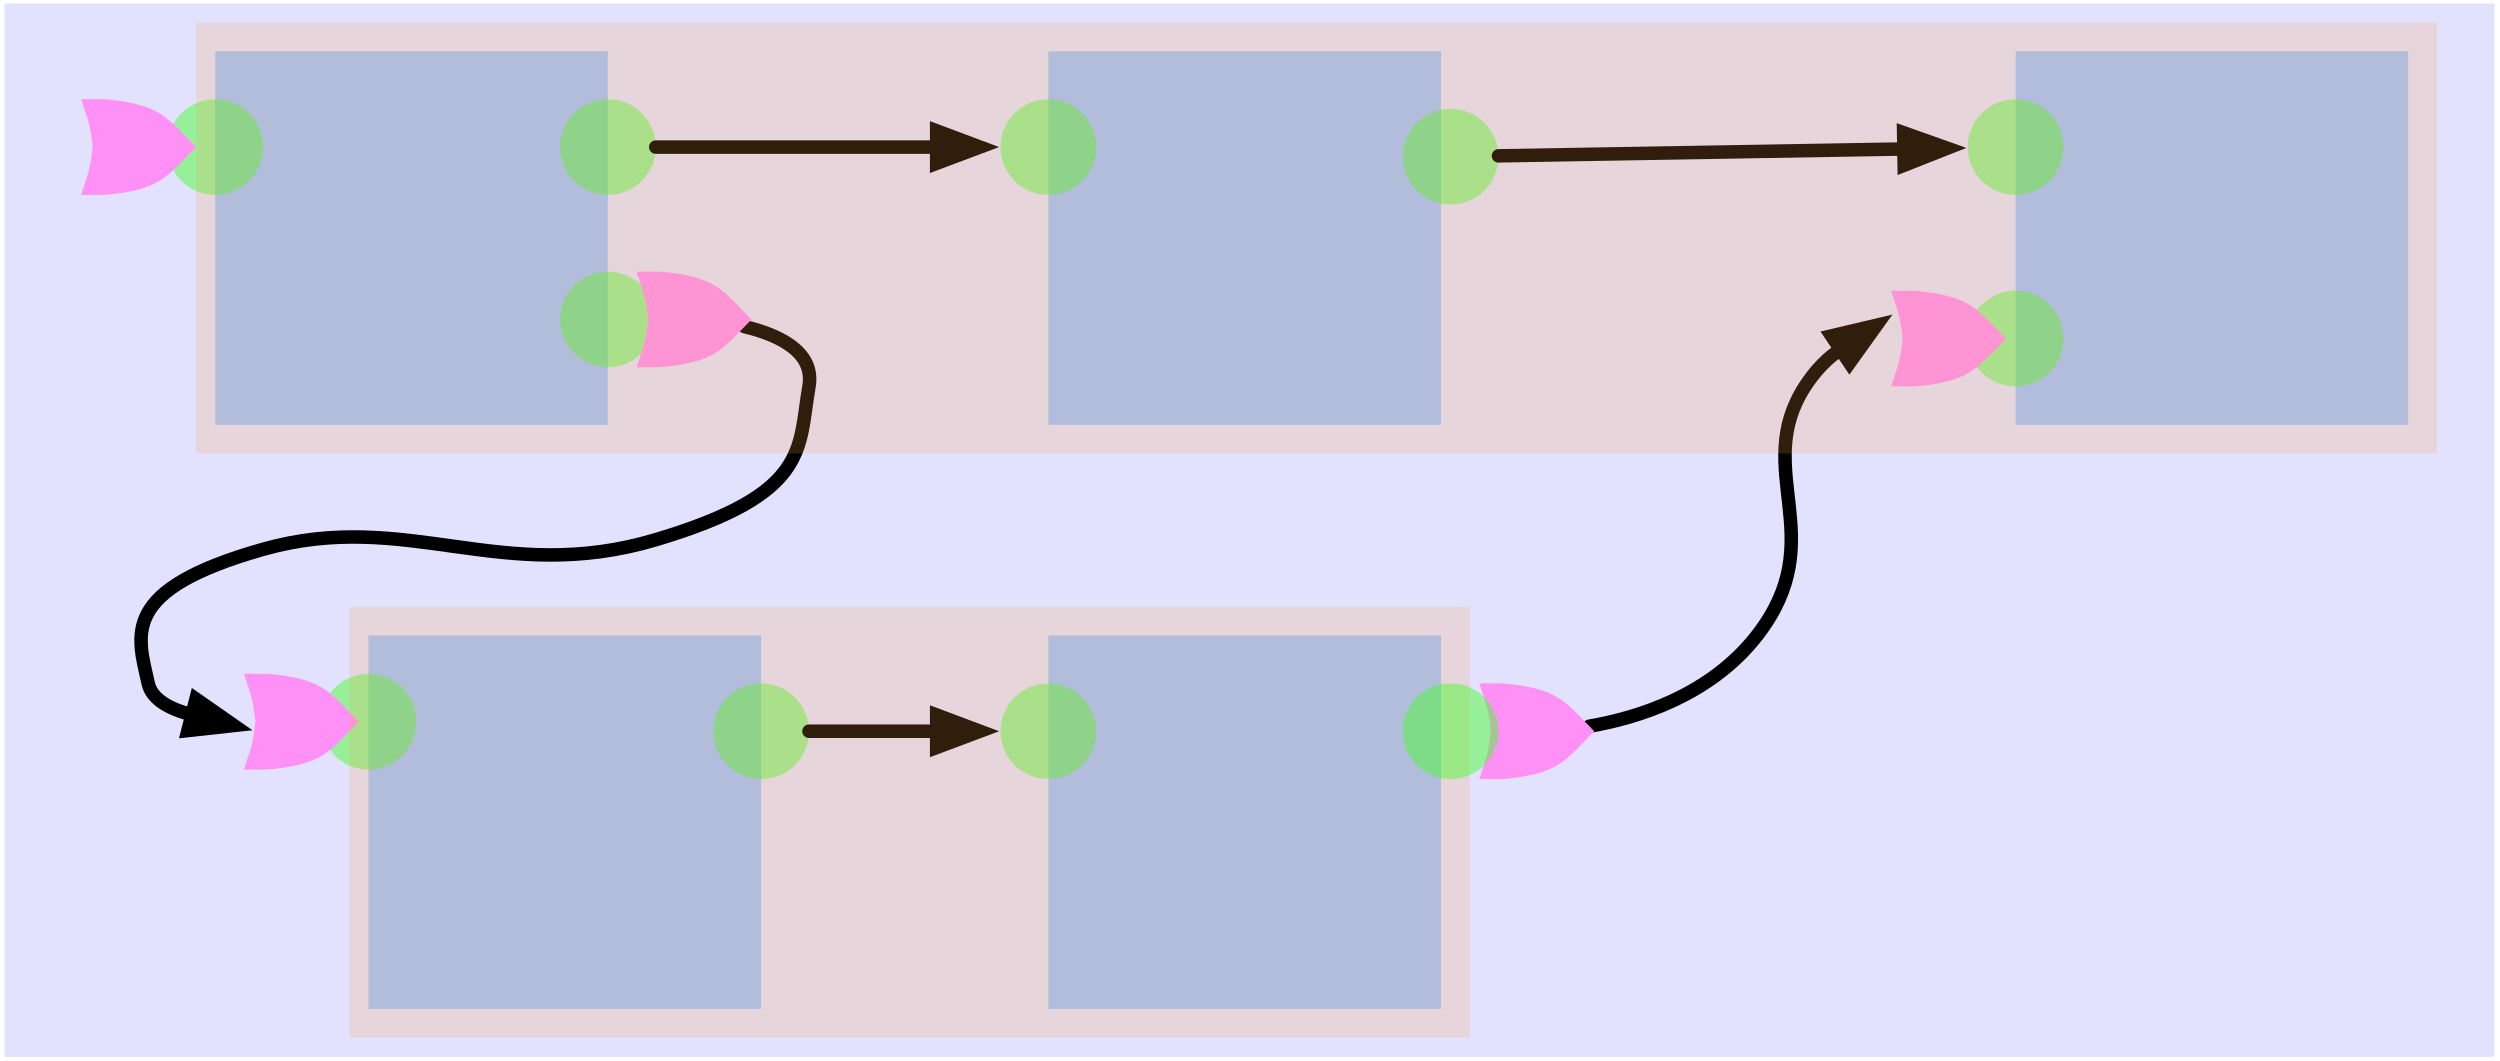
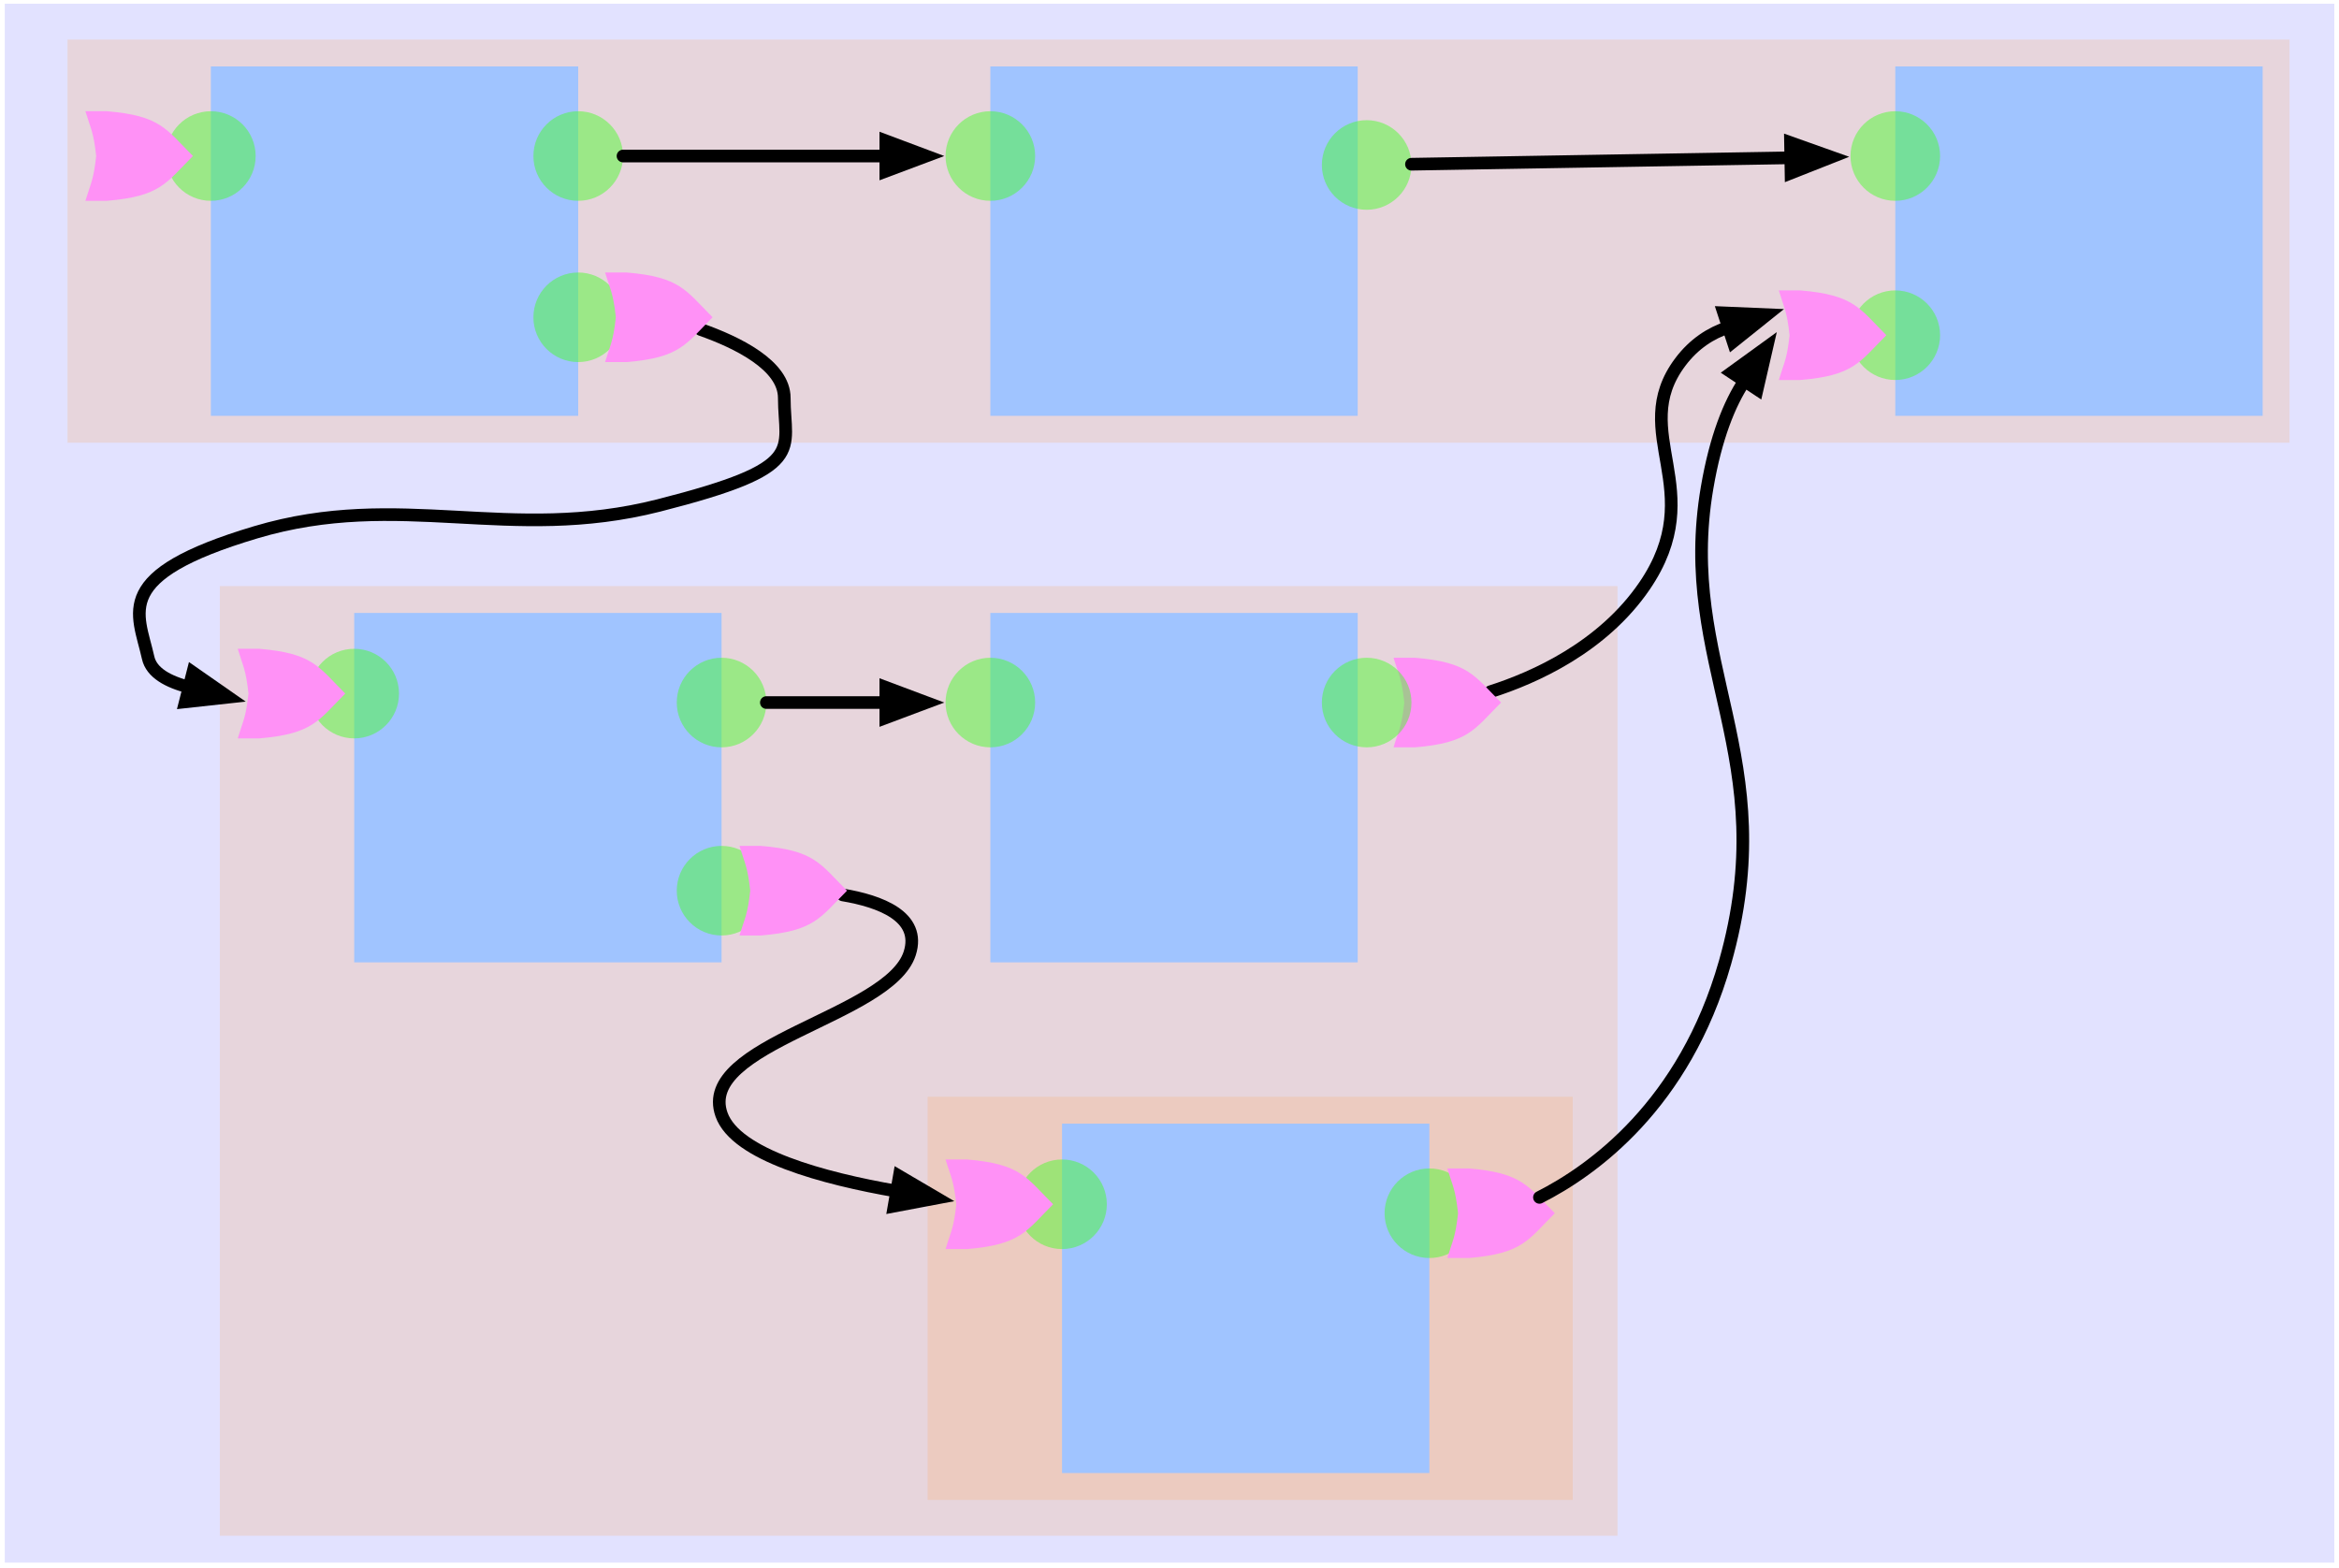
- <svg xmlns="http://www.w3.org/2000/svg" version="1.1" viewBox="27 33 740 314" width="740pt" height="314pt">
+ <svg xmlns="http://www.w3.org/2000/svg" version="1.1" viewBox="24 13 740 496" width="740pt" height="496pt">
  <defs>
    <marker orient="auto" overflow="visible" markerUnits="strokeWidth" id="FilledArrow_Marker" viewBox="-1 -3 6 6" markerWidth="6" markerHeight="6" color="black">
      <g>
        <path d="M 3.2 0 L 0 -1.2 L 0 1.2 Z" fill="currentColor" stroke="currentColor" stroke-width="1" />
      </g>
    </marker>
  </defs>
  <g stroke="none" stroke-opacity="1" stroke-dasharray="none" fill="none" fill-opacity="1">
    <rect fill="white" width="806" height="536" />
    <g>
-       <rect x="28.346" y="34.016" width="737.008" height="311.811" fill="#66f" fill-opacity=".19" />
-       <rect x="28.346" y="34.016" width="737.008" height="311.811" stroke="black" stroke-linecap="round" stroke-linejoin="round" stroke-width="0" />
-       <rect x="90.709" y="48.189" width="116.22" height="110.551" fill="#a0c4ff" />
-       <rect x="90.709" y="48.189" width="116.22" height="110.551" stroke="black" stroke-linecap="round" stroke-linejoin="round" stroke-width="0" />
-       <rect x="337.323" y="48.189" width="116.22" height="110.551" fill="#a0c4ff" />
-       <rect x="337.323" y="48.189" width="116.22" height="110.551" stroke="black" stroke-linecap="round" stroke-linejoin="round" stroke-width="0" />
-       <circle cx="337.323" cy="76.535" r="14.173" fill="#42ff23" fill-opacity=".46" />
-       <circle cx="337.323" cy="76.535" r="14.173" stroke="black" stroke-linecap="round" stroke-linejoin="round" stroke-width="0" />
-       <circle cx="90.709" cy="76.535" r="14.173" fill="#42ff23" fill-opacity=".46" />
-       <circle cx="90.709" cy="76.535" r="14.173" stroke="black" stroke-linecap="round" stroke-linejoin="round" stroke-width="0" />
-       <rect x="623.622" y="48.189" width="116.22" height="110.551" fill="#a0c4ff" />
-       <rect x="623.622" y="48.189" width="116.22" height="110.551" stroke="black" stroke-linecap="round" stroke-linejoin="round" stroke-width="0" />
-       <circle cx="623.622" cy="76.535" r="14.173" fill="#42ff23" fill-opacity=".46" />
-       <circle cx="623.622" cy="76.535" r="14.173" stroke="black" stroke-linecap="round" stroke-linejoin="round" stroke-width="0" />
-       <circle cx="623.622" cy="133.228" r="14.173" fill="#42ff23" fill-opacity=".46" />
-       <circle cx="623.622" cy="133.228" r="14.173" stroke="black" stroke-linecap="round" stroke-linejoin="round" stroke-width="0" />
-       <circle cx="206.929" cy="127.559" r="14.173" fill="#42ff23" fill-opacity=".46" />
-       <circle cx="206.929" cy="127.559" r="14.173" stroke="black" stroke-linecap="round" stroke-linejoin="round" stroke-width="0" />
-       <circle cx="206.929" cy="76.535" r="14.173" fill="#42ff23" fill-opacity=".46" />
-       <circle cx="206.929" cy="76.535" r="14.173" stroke="black" stroke-linecap="round" stroke-linejoin="round" stroke-width="0" />
-       <path d="M 247.374 129.678 C 257.319 132.052 268.26 137.033 266.457 147.402 C 263.244 165.872 266.877 179.104 221.102 192.756 C 175.327 206.408 147.445 183.545 104.882 195.591 C 62.319 207.637 67.654 220.82 70.866 235.276 C 71.924 240.038 77.208 242.893 83.819 244.581" marker-end="url(#FilledArrow_Marker)" stroke="black" stroke-linecap="round" stroke-linejoin="round" stroke-width="4" />
-       <line x1="221.102" y1="76.535" x2="304.25" y2="76.535" marker-end="url(#FilledArrow_Marker)" stroke="black" stroke-linecap="round" stroke-linejoin="round" stroke-width="4" />
-       <path d="M 497.433 247.961 C 511.92 245.471 533.303 238.824 547.087 221.102 C 569.573 192.192 545.198 172.297 561.26 147.402 C 564.457 142.445 568.067 138.901 571.798 136.402" marker-end="url(#FilledArrow_Marker)" stroke="black" stroke-linecap="round" stroke-linejoin="round" stroke-width="4" />
-       <path d="M 215.433 141.732 L 222.236 141.732 C 239.244 140.315 240.945 136.063 249.449 127.559 C 240.945 119.055 239.244 114.803 222.236 113.386 L 215.433 113.386 C 217.134 119.055 217.984 119.764 218.835 127.559 C 217.984 135.354 217.134 136.063 215.433 141.732" fill="#ff91f6" />
-       <path d="M 215.433 141.732 L 222.236 141.732 C 239.244 140.315 240.945 136.063 249.449 127.559 C 240.945 119.055 239.244 114.803 222.236 113.386 L 215.433 113.386 C 217.134 119.055 217.984 119.764 218.835 127.559 C 217.984 135.354 217.134 136.063 215.433 141.732" stroke="black" stroke-linecap="round" stroke-linejoin="round" stroke-width="0" />
-       <path d="M 586.772 147.402 L 593.575 147.402 C 610.583 145.984 612.283 141.732 620.787 133.228 C 612.283 124.724 610.583 120.472 593.575 119.055 L 586.772 119.055 C 588.472 124.724 589.323 125.433 590.173 133.228 C 589.323 141.024 588.472 141.732 586.772 147.402" fill="#ff91f6" />
-       <path d="M 586.772 147.402 L 593.575 147.402 C 610.583 145.984 612.283 141.732 620.787 133.228 C 612.283 124.724 610.583 120.472 593.575 119.055 L 586.772 119.055 C 588.472 124.724 589.323 125.433 590.173 133.228 C 589.323 141.024 588.472 141.732 586.772 147.402" stroke="black" stroke-linecap="round" stroke-linejoin="round" stroke-width="0" />
-       <path d="M 464.882 263.622 L 471.685 263.622 C 488.693 262.205 490.394 257.953 498.898 249.449 C 490.394 240.945 488.693 236.693 471.685 235.276 L 464.882 235.276 C 466.583 240.945 467.433 241.654 468.283 249.449 C 467.433 257.244 466.583 257.953 464.882 263.622" fill="#ff91f6" />
-       <path d="M 464.882 263.622 L 471.685 263.622 C 488.693 262.205 490.394 257.953 498.898 249.449 C 490.394 240.945 488.693 236.693 471.685 235.276 L 464.882 235.276 C 466.583 240.945 467.433 241.654 468.283 249.449 C 467.433 257.244 466.583 257.953 464.882 263.622" stroke="black" stroke-linecap="round" stroke-linejoin="round" stroke-width="0" />
-       <path d="M 51.024 90.709 L 57.827 90.709 C 74.835 89.291 76.535 85.039 85.039 76.535 C 76.535 68.031 74.835 63.78 57.827 62.362 L 51.024 62.362 C 52.724 68.031 53.575 68.74 54.425 76.535 C 53.575 84.331 52.724 85.039 51.024 90.709" fill="#ff91f6" />
-       <path d="M 51.024 90.709 L 57.827 90.709 C 74.835 89.291 76.535 85.039 85.039 76.535 C 76.535 68.031 74.835 63.78 57.827 62.362 L 51.024 62.362 C 52.724 68.031 53.575 68.74 54.425 76.535 C 53.575 84.331 52.724 85.039 51.024 90.709" stroke="black" stroke-linecap="round" stroke-linejoin="round" stroke-width="0" />
-       <rect x="136.063" y="221.102" width="116.22" height="110.551" fill="#a0c4ff" />
-       <rect x="136.063" y="221.102" width="116.22" height="110.551" stroke="black" stroke-linecap="round" stroke-linejoin="round" stroke-width="0" />
-       <circle cx="136.063" cy="246.614" r="14.173" fill="#42ff23" fill-opacity=".46" />
-       <circle cx="136.063" cy="246.614" r="14.173" stroke="black" stroke-linecap="round" stroke-linejoin="round" stroke-width="0" />
-       <path d="M 99.213 260.787 L 106.016 260.787 C 123.024 259.37 124.724 255.118 133.228 246.614 C 124.724 238.11 123.024 233.858 106.016 232.441 L 99.213 232.441 C 100.913 238.11 101.764 238.819 102.614 246.614 C 101.764 254.409 100.913 255.118 99.213 260.787" fill="#ff91f6" />
-       <path d="M 99.213 260.787 L 106.016 260.787 C 123.024 259.37 124.724 255.118 133.228 246.614 C 124.724 238.11 123.024 233.858 106.016 232.441 L 99.213 232.441 C 100.913 238.11 101.764 238.819 102.614 246.614 C 101.764 254.409 100.913 255.118 99.213 260.787" stroke="black" stroke-linecap="round" stroke-linejoin="round" stroke-width="0" />
-       <rect x="337.323" y="221.102" width="116.22" height="110.551" fill="#a0c4ff" />
-       <rect x="337.323" y="221.102" width="116.22" height="110.551" stroke="black" stroke-linecap="round" stroke-linejoin="round" stroke-width="0" />
-       <circle cx="337.323" cy="249.449" r="14.173" fill="#42ff23" fill-opacity=".46" />
-       <circle cx="337.323" cy="249.449" r="14.173" stroke="black" stroke-linecap="round" stroke-linejoin="round" stroke-width="0" />
-       <circle cx="252.283" cy="249.449" r="14.173" fill="#42ff23" fill-opacity=".46" />
-       <circle cx="252.283" cy="249.449" r="14.173" stroke="black" stroke-linecap="round" stroke-linejoin="round" stroke-width="0" />
-       <line x1="266.457" y1="249.449" x2="304.25" y2="249.449" marker-end="url(#FilledArrow_Marker)" stroke="black" stroke-linecap="round" stroke-linejoin="round" stroke-width="4" />
-       <circle cx="456.378" cy="79.37" r="14.173" fill="#42ff23" fill-opacity=".46" />
-       <circle cx="456.378" cy="79.37" r="14.173" stroke="black" stroke-linecap="round" stroke-linejoin="round" stroke-width="0" />
-       <line x1="470.549" y1="79.13" x2="590.554" y2="77.096" marker-end="url(#FilledArrow_Marker)" stroke="black" stroke-linecap="round" stroke-linejoin="round" stroke-width="4" />
-       <rect x="130.394" y="212.598" width="331.654" height="127.559" fill="#ffa249" fill-opacity=".19" />
-       <rect x="130.394" y="212.598" width="331.654" height="127.559" stroke="black" stroke-linecap="round" stroke-linejoin="round" stroke-width="0" />
-       <circle cx="456.378" cy="249.449" r="14.173" fill="#42ff23" fill-opacity=".46" />
-       <circle cx="456.378" cy="249.449" r="14.173" stroke="black" stroke-linecap="round" stroke-linejoin="round" stroke-width="0" />
-       <rect x="85.039" y="39.685" width="663.307" height="127.559" fill="#ffa249" fill-opacity=".19" />
-       <rect x="85.039" y="39.685" width="663.307" height="127.559" stroke="black" stroke-linecap="round" stroke-linejoin="round" stroke-width="0" />
+       <rect x="25.512" y="14.173" width="737.008" height="493.228" fill="#66f" fill-opacity=".19" />
+       <rect x="25.512" y="14.173" width="737.008" height="493.228" stroke="black" stroke-linecap="round" stroke-linejoin="round" stroke-width="0" />
+       <rect x="93.543" y="198.425" width="442.205" height="300.472" fill="#ffa249" fill-opacity=".19" />
+       <rect x="93.543" y="198.425" width="442.205" height="300.472" stroke="black" stroke-linecap="round" stroke-linejoin="round" stroke-width="0" />
+       <rect x="45.354" y="25.512" width="702.992" height="127.559" fill="#ffa249" fill-opacity=".19" />
+       <rect x="45.354" y="25.512" width="702.992" height="127.559" stroke="black" stroke-linecap="round" stroke-linejoin="round" stroke-width="0" />
+       <rect x="90.709" y="34.016" width="116.22" height="110.551" fill="#a0c4ff" />
+       <rect x="90.709" y="34.016" width="116.22" height="110.551" stroke="black" stroke-linecap="round" stroke-linejoin="round" stroke-width="0" />
+       <rect x="337.323" y="34.016" width="116.22" height="110.551" fill="#a0c4ff" />
+       <rect x="337.323" y="34.016" width="116.22" height="110.551" stroke="black" stroke-linecap="round" stroke-linejoin="round" stroke-width="0" />
+       <circle cx="337.323" cy="62.362" r="14.173" fill="#42ff23" fill-opacity=".46" />
+       <circle cx="337.323" cy="62.362" r="14.173" stroke="black" stroke-linecap="round" stroke-linejoin="round" stroke-width="0" />
+       <circle cx="90.709" cy="62.362" r="14.173" fill="#42ff23" fill-opacity=".46" />
+       <circle cx="90.709" cy="62.362" r="14.173" stroke="black" stroke-linecap="round" stroke-linejoin="round" stroke-width="0" />
+       <rect x="623.622" y="34.016" width="116.22" height="110.551" fill="#a0c4ff" />
+       <rect x="623.622" y="34.016" width="116.22" height="110.551" stroke="black" stroke-linecap="round" stroke-linejoin="round" stroke-width="0" />
+       <circle cx="623.622" cy="62.362" r="14.173" fill="#42ff23" fill-opacity=".46" />
+       <circle cx="623.622" cy="62.362" r="14.173" stroke="black" stroke-linecap="round" stroke-linejoin="round" stroke-width="0" />
+       <circle cx="623.622" cy="119.055" r="14.173" fill="#42ff23" fill-opacity=".46" />
+       <circle cx="623.622" cy="119.055" r="14.173" stroke="black" stroke-linecap="round" stroke-linejoin="round" stroke-width="0" />
+       <circle cx="206.929" cy="113.386" r="14.173" fill="#42ff23" fill-opacity=".46" />
+       <circle cx="206.929" cy="113.386" r="14.173" stroke="black" stroke-linecap="round" stroke-linejoin="round" stroke-width="0" />
+       <circle cx="206.929" cy="62.362" r="14.173" fill="#42ff23" fill-opacity=".46" />
+       <circle cx="206.929" cy="62.362" r="14.173" stroke="black" stroke-linecap="round" stroke-linejoin="round" stroke-width="0" />
+       <path d="M 245.695 117.255 C 257.234 121.32 272.126 128.567 272.126 138.898 C 272.126 155.762 279.822 160.867 232.441 172.913 C 185.06 184.959 150.657 167.765 104.882 181.417 C 59.107 195.07 67.654 206.647 70.866 221.102 C 71.924 225.865 77.208 228.72 83.819 230.407" marker-end="url(#FilledArrow_Marker)" stroke="black" stroke-linecap="round" stroke-linejoin="round" stroke-width="4" />
+       <line x1="221.102" y1="62.362" x2="304.25" y2="62.362" marker-end="url(#FilledArrow_Marker)" stroke="black" stroke-linecap="round" stroke-linejoin="round" stroke-width="4" />
+       <path d="M 495.561 231.841 C 509.541 227.379 531.028 217.752 544.252 198.425 C 565.132 167.909 538.726 150.045 555.591 127.559 C 559.963 121.73 565.307 118.351 570.825 116.545" marker-end="url(#FilledArrow_Marker)" stroke="black" stroke-linecap="round" stroke-linejoin="round" stroke-width="4" />
+       <path d="M 215.433 127.559 L 222.236 127.559 C 239.244 126.142 240.945 121.89 249.449 113.386 C 240.945 104.882 239.244 100.63 222.236 99.213 L 215.433 99.213 C 217.134 104.882 217.984 105.591 218.835 113.386 C 217.984 121.181 217.134 121.89 215.433 127.559" fill="#ff91f6" />
+       <path d="M 215.433 127.559 L 222.236 127.559 C 239.244 126.142 240.945 121.89 249.449 113.386 C 240.945 104.882 239.244 100.63 222.236 99.213 L 215.433 99.213 C 217.134 104.882 217.984 105.591 218.835 113.386 C 217.984 121.181 217.134 121.89 215.433 127.559" stroke="black" stroke-linecap="round" stroke-linejoin="round" stroke-width="0" />
+       <path d="M 586.772 133.228 L 593.575 133.228 C 610.583 131.811 612.283 127.559 620.787 119.055 C 612.283 110.551 610.583 106.299 593.575 104.882 L 586.772 104.882 C 588.472 110.551 589.323 111.26 590.173 119.055 C 589.323 126.85 588.472 127.559 586.772 133.228" fill="#ff91f6" />
+       <path d="M 586.772 133.228 L 593.575 133.228 C 610.583 131.811 612.283 127.559 620.787 119.055 C 612.283 110.551 610.583 106.299 593.575 104.882 L 586.772 104.882 C 588.472 110.551 589.323 111.26 590.173 119.055 C 589.323 126.85 588.472 127.559 586.772 133.228" stroke="black" stroke-linecap="round" stroke-linejoin="round" stroke-width="0" />
+       <path d="M 464.882 249.449 L 471.685 249.449 C 488.693 248.031 490.394 243.78 498.898 235.276 C 490.394 226.772 488.693 222.52 471.685 221.102 L 464.882 221.102 C 466.583 226.772 467.433 227.48 468.283 235.276 C 467.433 243.071 466.583 243.78 464.882 249.449" fill="#ff91f6" />
+       <path d="M 464.882 249.449 L 471.685 249.449 C 488.693 248.031 490.394 243.78 498.898 235.276 C 490.394 226.772 488.693 222.52 471.685 221.102 L 464.882 221.102 C 466.583 226.772 467.433 227.48 468.283 235.276 C 467.433 243.071 466.583 243.78 464.882 249.449" stroke="black" stroke-linecap="round" stroke-linejoin="round" stroke-width="0" />
+       <path d="M 51.024 76.535 L 57.827 76.535 C 74.835 75.118 76.535 70.866 85.039 62.362 C 76.535 53.858 74.835 49.606 57.827 48.189 L 51.024 48.189 C 52.724 53.858 53.575 54.567 54.425 62.362 C 53.575 70.157 52.724 70.866 51.024 76.535" fill="#ff91f6" />
+       <path d="M 51.024 76.535 L 57.827 76.535 C 74.835 75.118 76.535 70.866 85.039 62.362 C 76.535 53.858 74.835 49.606 57.827 48.189 L 51.024 48.189 C 52.724 53.858 53.575 54.567 54.425 62.362 C 53.575 70.157 52.724 70.866 51.024 76.535" stroke="black" stroke-linecap="round" stroke-linejoin="round" stroke-width="0" />
+       <rect x="136.063" y="206.929" width="116.22" height="110.551" fill="#a0c4ff" />
+       <rect x="136.063" y="206.929" width="116.22" height="110.551" stroke="black" stroke-linecap="round" stroke-linejoin="round" stroke-width="0" />
+       <circle cx="136.063" cy="232.441" r="14.173" fill="#42ff23" fill-opacity=".46" />
+       <circle cx="136.063" cy="232.441" r="14.173" stroke="black" stroke-linecap="round" stroke-linejoin="round" stroke-width="0" />
+       <path d="M 99.213 246.614 L 106.016 246.614 C 123.024 245.197 124.724 240.945 133.228 232.441 C 124.724 223.937 123.024 219.685 106.016 218.268 L 99.213 218.268 C 100.913 223.937 101.764 224.646 102.614 232.441 C 101.764 240.236 100.913 240.945 99.213 246.614" fill="#ff91f6" />
+       <path d="M 99.213 246.614 L 106.016 246.614 C 123.024 245.197 124.724 240.945 133.228 232.441 C 124.724 223.937 123.024 219.685 106.016 218.268 L 99.213 218.268 C 100.913 223.937 101.764 224.646 102.614 232.441 C 101.764 240.236 100.913 240.945 99.213 246.614" stroke="black" stroke-linecap="round" stroke-linejoin="round" stroke-width="0" />
+       <rect x="337.323" y="206.929" width="116.22" height="110.551" fill="#a0c4ff" />
+       <rect x="337.323" y="206.929" width="116.22" height="110.551" stroke="black" stroke-linecap="round" stroke-linejoin="round" stroke-width="0" />
+       <circle cx="337.323" cy="235.276" r="14.173" fill="#42ff23" fill-opacity=".46" />
+       <circle cx="337.323" cy="235.276" r="14.173" stroke="black" stroke-linecap="round" stroke-linejoin="round" stroke-width="0" />
+       <circle cx="252.283" cy="235.276" r="14.173" fill="#42ff23" fill-opacity=".46" />
+       <circle cx="252.283" cy="235.276" r="14.173" stroke="black" stroke-linecap="round" stroke-linejoin="round" stroke-width="0" />
+       <line x1="266.457" y1="235.276" x2="304.25" y2="235.276" marker-end="url(#FilledArrow_Marker)" stroke="black" stroke-linecap="round" stroke-linejoin="round" stroke-width="4" />
+       <circle cx="456.378" cy="65.197" r="14.173" fill="#42ff23" fill-opacity=".46" />
+       <circle cx="456.378" cy="65.197" r="14.173" stroke="black" stroke-linecap="round" stroke-linejoin="round" stroke-width="0" />
+       <line x1="470.549" y1="64.957" x2="590.554" y2="62.923" marker-end="url(#FilledArrow_Marker)" stroke="black" stroke-linecap="round" stroke-linejoin="round" stroke-width="4" />
+       <circle cx="456.378" cy="235.276" r="14.173" fill="#42ff23" fill-opacity=".46" />
+       <circle cx="456.378" cy="235.276" r="14.173" stroke="black" stroke-linecap="round" stroke-linejoin="round" stroke-width="0" />
+       <rect x="317.48" y="360" width="204.094" height="127.559" fill="#ffa249" fill-opacity=".19" />
+       <rect x="317.48" y="360" width="204.094" height="127.559" stroke="black" stroke-linecap="round" stroke-linejoin="round" stroke-width="0" />
+       <rect x="360" y="368.504" width="116.22" height="110.551" fill="#a0c4ff" />
+       <rect x="360" y="368.504" width="116.22" height="110.551" stroke="black" stroke-linecap="round" stroke-linejoin="round" stroke-width="0" />
+       <circle cx="360" cy="394.016" r="14.173" fill="#42ff23" fill-opacity=".46" />
+       <circle cx="360" cy="394.016" r="14.173" stroke="black" stroke-linecap="round" stroke-linejoin="round" stroke-width="0" />
+       <path d="M 323.15 408.189 L 329.953 408.189 C 346.961 406.772 348.661 402.52 357.165 394.016 C 348.661 385.512 346.961 381.26 329.953 379.843 L 323.15 379.843 C 324.85 385.512 325.701 386.22 326.551 394.016 C 325.701 401.811 324.85 402.52 323.15 408.189" fill="#ff91f6" />
+       <path d="M 323.15 408.189 L 329.953 408.189 C 346.961 406.772 348.661 402.52 357.165 394.016 C 348.661 385.512 346.961 381.26 329.953 379.843 L 323.15 379.843 C 324.85 385.512 325.701 386.22 326.551 394.016 C 325.701 401.811 324.85 402.52 323.15 408.189" stroke="black" stroke-linecap="round" stroke-linejoin="round" stroke-width="0" />
+       <circle cx="476.22" cy="396.85" r="14.173" fill="#42ff23" fill-opacity=".46" />
+       <circle cx="476.22" cy="396.85" r="14.173" stroke="black" stroke-linecap="round" stroke-linejoin="round" stroke-width="0" />
+       <path d="M 481.89 411.024 L 488.693 411.024 C 505.701 409.606 507.402 405.354 515.905 396.85 C 507.402 388.346 505.701 384.094 488.693 382.677 L 481.89 382.677 C 483.591 388.346 484.441 389.055 485.291 396.85 C 484.441 404.646 483.591 405.354 481.89 411.024" fill="#ff91f6" />
+       <path d="M 481.89 411.024 L 488.693 411.024 C 505.701 409.606 507.402 405.354 515.905 396.85 C 507.402 388.346 505.701 384.094 488.693 382.677 L 481.89 382.677 C 483.591 388.346 484.441 389.055 485.291 396.85 C 484.441 404.646 483.591 405.354 481.89 411.024" stroke="black" stroke-linecap="round" stroke-linejoin="round" stroke-width="0" />
+       <path d="M 511.041 391.836 C 527.668 383.42 556.919 362.716 569.764 317.48 C 588.234 252.432 554.458 223.459 564.095 167.244 C 566.799 151.466 571.112 140.748 575.918 133.494" marker-end="url(#FilledArrow_Marker)" stroke="black" stroke-linecap="round" stroke-linejoin="round" stroke-width="4" />
+       <circle cx="252.283" cy="294.803" r="14.173" fill="#42ff23" fill-opacity=".46" />
+       <circle cx="252.283" cy="294.803" r="14.173" stroke="black" stroke-linecap="round" stroke-linejoin="round" stroke-width="0" />
+       <path d="M 290.645 296.146 C 302.297 298.099 315.573 302.891 311.811 314.646 C 305.386 334.722 244.253 343.183 252.283 365.669 C 256.845 378.442 284.579 385.851 307.688 389.868" marker-end="url(#FilledArrow_Marker)" stroke="black" stroke-linecap="round" stroke-linejoin="round" stroke-width="4" />
+       <path d="M 257.953 308.976 L 264.756 308.976 C 281.764 307.559 283.465 303.307 291.969 294.803 C 283.465 286.299 281.764 282.047 264.756 280.63 L 257.953 280.63 C 259.654 286.299 260.504 287.008 261.354 294.803 C 260.504 302.598 259.654 303.307 257.953 308.976" fill="#ff91f6" />
+       <path d="M 257.953 308.976 L 264.756 308.976 C 281.764 307.559 283.465 303.307 291.969 294.803 C 283.465 286.299 281.764 282.047 264.756 280.63 L 257.953 280.63 C 259.654 286.299 260.504 287.008 261.354 294.803 C 260.504 302.598 259.654 303.307 257.953 308.976" stroke="black" stroke-linecap="round" stroke-linejoin="round" stroke-width="0" />
    </g>
  </g>
</svg>
